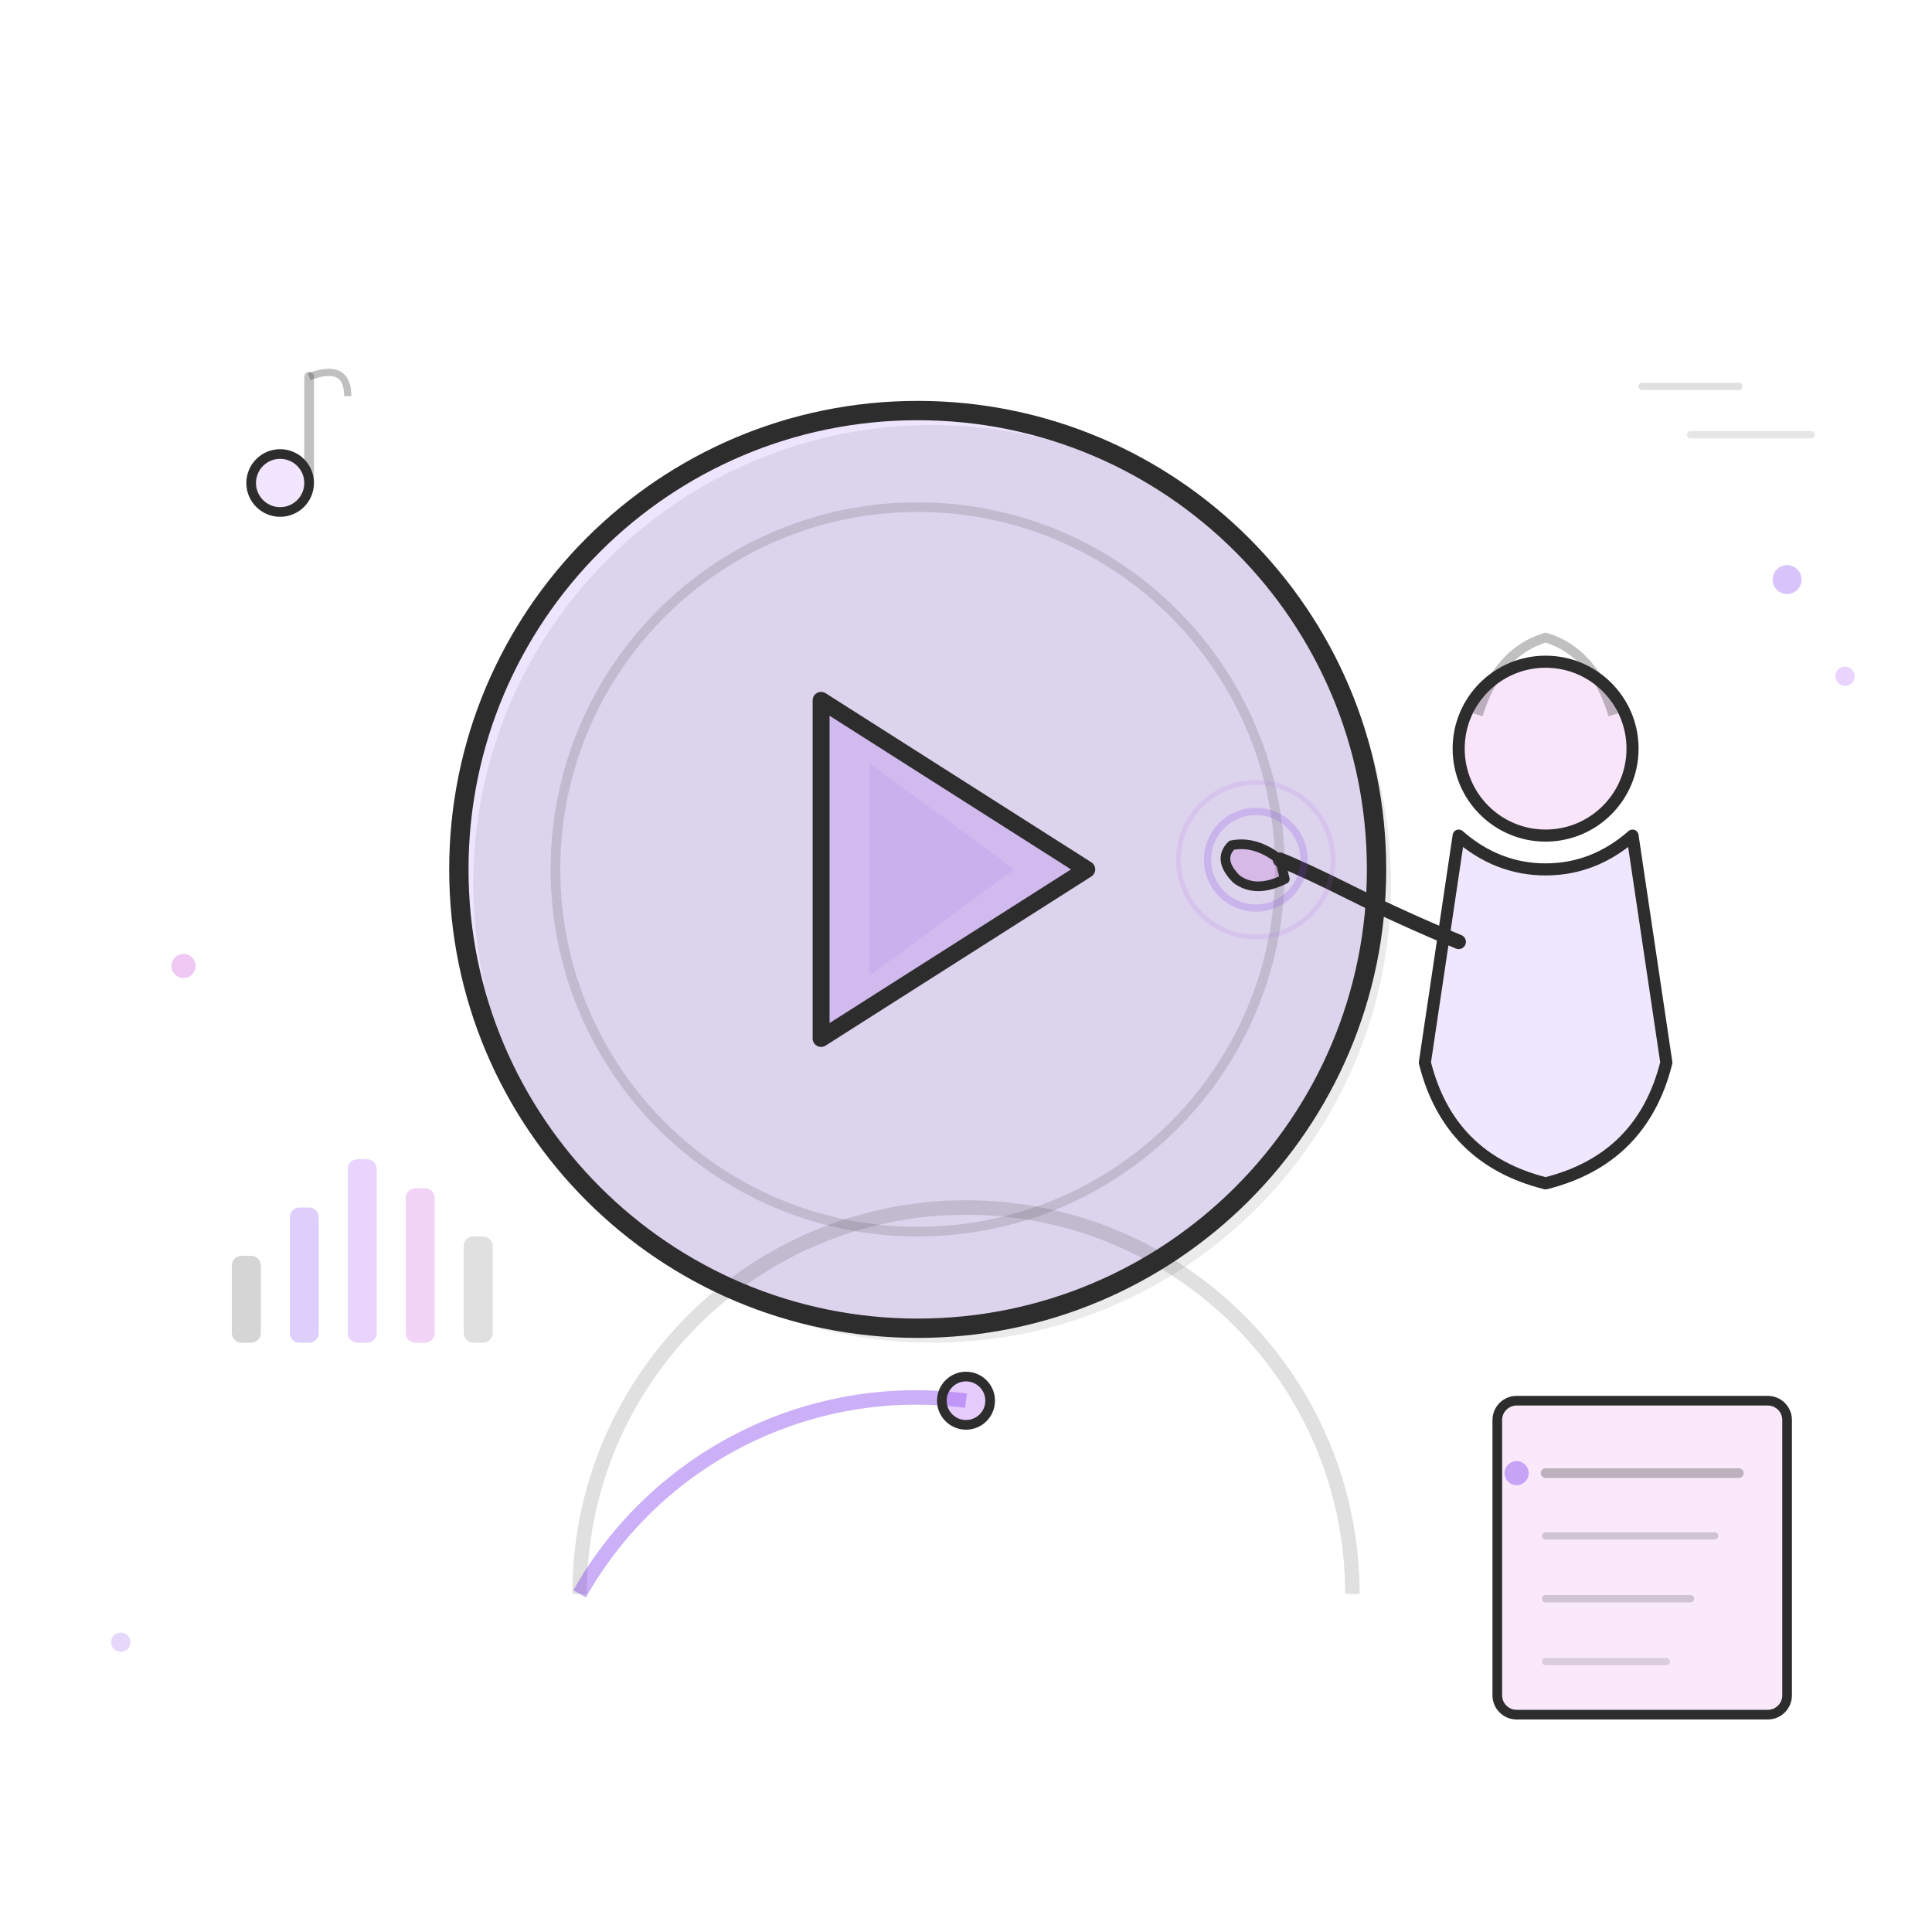
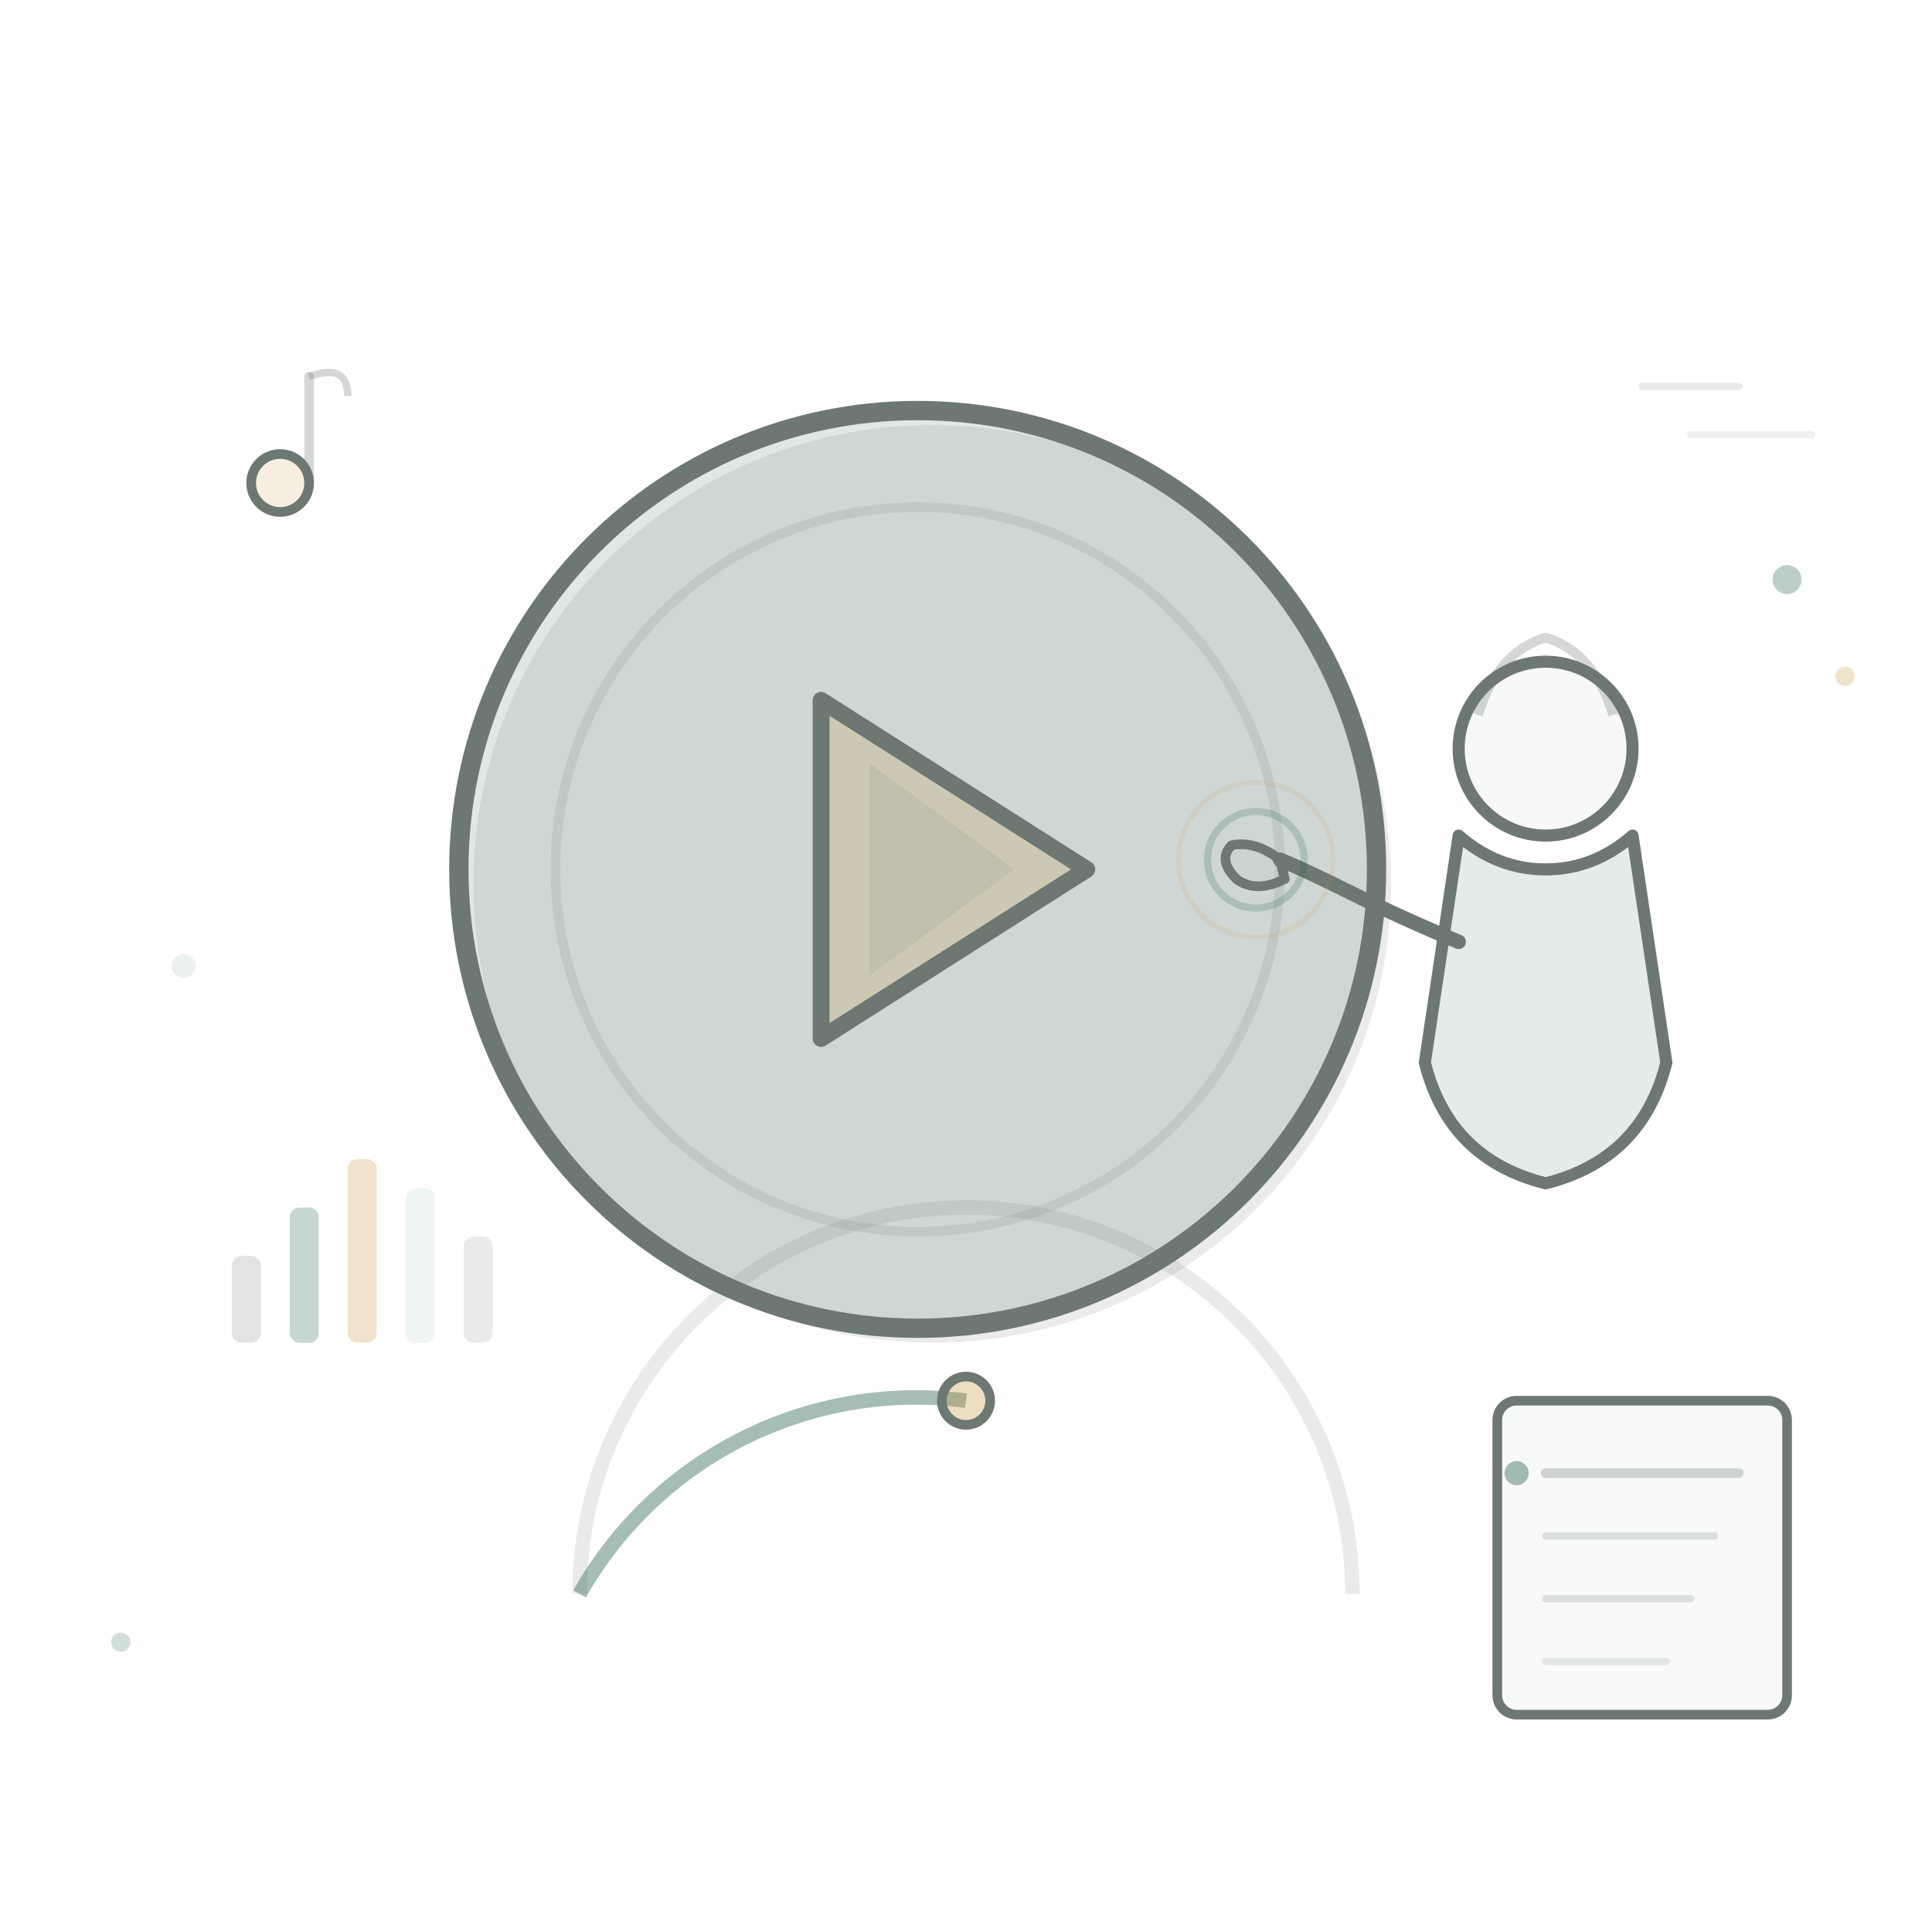
<svg xmlns="http://www.w3.org/2000/svg" viewBox="0 0 400 400" fill="none">
  <circle cx="193" cy="183" r="95" fill="#000" opacity="0.08" />
-   <circle cx="190" cy="180" r="95" stroke="#2E2D2D" stroke-width="4" fill="#7C3AED" fill-opacity="0.14" />
-   <circle cx="190" cy="180" r="75" stroke="#2E2D2D" stroke-width="2" fill="none" opacity="0.15" />
-   <path d="M170 145 L170 215 L225 180 Z" stroke="#2E2D2D" stroke-width="3.5" fill="#A855F7" fill-opacity="0.2" stroke-linejoin="round" />
-   <path d="M180 158 L180 202 L210 180 Z" fill="#7C3AED" opacity="0.08" />
-   <circle cx="320" cy="155" r="18" stroke="#2E2D2D" stroke-width="2.5" fill="#C026D3" fill-opacity="0.12" />
-   <path d="M306 148 Q310 135 320 132 Q330 135 334 148" stroke="#2E2D2D" stroke-width="2" fill="none" opacity="0.3" />
-   <path d="M302 173 Q310 180 320 180 Q330 180 338 173 L345 220 Q340 240 320 245 Q300 240 295 220 Z" stroke="#2E2D2D" stroke-width="2.5" fill="#7C3AED" fill-opacity="0.12" stroke-linejoin="round" />
-   <path d="M302 195 Q290 190 280 185 Q270 180 265 178" stroke="#2E2D2D" stroke-width="3" fill="none" stroke-linecap="round" />
-   <path d="M265 178 Q260 174 255 175 Q252 178 256 182 Q260 185 266 182 Z" stroke="#2E2D2D" stroke-width="2" fill="#C026D3" fill-opacity="0.15" stroke-linejoin="round" />
-   <circle cx="260" cy="178" r="10" stroke="#7C3AED" stroke-width="1.5" fill="none" opacity="0.2" />
-   <circle cx="260" cy="178" r="16" stroke="#A855F7" stroke-width="1" fill="none" opacity="0.12" />
-   <rect x="48" y="260" width="6" height="18" rx="2" fill="#2E2D2D" opacity="0.2" />
-   <rect x="60" y="250" width="6" height="28" rx="2" fill="#7C3AED" opacity="0.25" />
-   <rect x="72" y="240" width="6" height="38" rx="2" fill="#A855F7" opacity="0.25" />
-   <rect x="84" y="246" width="6" height="32" rx="2" fill="#C026D3" opacity="0.2" />
-   <rect x="96" y="256" width="6" height="22" rx="2" fill="#2E2D2D" opacity="0.15" />
-   <path d="M120 330 A80 80 0 0 1 280 330" stroke="#2E2D2D" stroke-width="3" fill="none" opacity="0.15" />
-   <path d="M120 330 A80 80 0 0 1 200 290" stroke="#7C3AED" stroke-width="3" fill="none" opacity="0.4" />
-   <circle cx="200" cy="290" r="5" stroke="#2E2D2D" stroke-width="2" fill="#A855F7" fill-opacity="0.3" />
-   <rect x="310" y="290" width="60" height="65" rx="4" stroke="#2E2D2D" stroke-width="2" fill="#C026D3" fill-opacity="0.1" />
-   <line x1="320" y1="305" x2="360" y2="305" stroke="#2E2D2D" stroke-width="2" stroke-linecap="round" opacity="0.3" />
-   <line x1="320" y1="318" x2="355" y2="318" stroke="#2E2D2D" stroke-width="1.5" stroke-linecap="round" opacity="0.2" />
-   <line x1="320" y1="331" x2="350" y2="331" stroke="#2E2D2D" stroke-width="1.5" stroke-linecap="round" opacity="0.2" />
-   <line x1="320" y1="344" x2="345" y2="344" stroke="#2E2D2D" stroke-width="1.5" stroke-linecap="round" opacity="0.15" />
-   <circle cx="314" cy="305" r="2.5" fill="#7C3AED" opacity="0.4" />
-   <circle cx="58" cy="100" r="6" stroke="#2E2D2D" stroke-width="2" fill="#A855F7" fill-opacity="0.15" />
-   <line x1="64" y1="100" x2="64" y2="78" stroke="#2E2D2D" stroke-width="2" stroke-linecap="round" opacity="0.3" />
-   <path d="M64 78 Q72 75 72 82" stroke="#2E2D2D" stroke-width="1.5" fill="none" opacity="0.3" />
-   <circle cx="370" cy="120" r="3" fill="#7C3AED" opacity="0.3" />
-   <circle cx="382" cy="140" r="2" fill="#A855F7" opacity="0.25" />
-   <circle cx="38" cy="200" r="2.5" fill="#C026D3" opacity="0.25" />
-   <circle cx="25" cy="340" r="2" fill="#7C3AED" opacity="0.2" />
-   <line x1="340" y1="80" x2="360" y2="80" stroke="#2E2D2D" stroke-width="1.5" stroke-linecap="round" opacity="0.15" />
-   <line x1="350" y1="90" x2="375" y2="90" stroke="#2E2D2D" stroke-width="1.5" stroke-linecap="round" opacity="0.12" />
+   <circle cx="190" cy="180" r="95" stroke="#6E7872" stroke-width="4" fill="#1D5C43" fill-opacity="0.14" />
+   <circle cx="190" cy="180" r="75" stroke="#6E7872" stroke-width="2" fill="none" opacity="0.15" />
+   <path d="M170 145 L170 215 L225 180 Z" stroke="#6E7872" stroke-width="3.5" fill="#C39033" fill-opacity="0.2" stroke-linejoin="round" />
+   <path d="M180 158 L180 202 L210 180 Z" fill="#1D5C43" opacity="0.08" />
+   <circle cx="320" cy="155" r="18" stroke="#6E7872" stroke-width="2.5" fill="#AFCDBB" fill-opacity="0.12" />
+   <path d="M306 148 Q310 135 320 132 Q330 135 334 148" stroke="#6E7872" stroke-width="2" fill="none" opacity="0.3" />
+   <path d="M302 173 Q310 180 320 180 Q330 180 338 173 L345 220 Q340 240 320 245 Q300 240 295 220 Z" stroke="#6E7872" stroke-width="2.5" fill="#1D5C43" fill-opacity="0.12" stroke-linejoin="round" />
+   <path d="M302 195 Q290 190 280 185 Q270 180 265 178" stroke="#6E7872" stroke-width="3" fill="none" stroke-linecap="round" />
+   <path d="M265 178 Q260 174 255 175 Q252 178 256 182 Q260 185 266 182 Z" stroke="#6E7872" stroke-width="2" fill="#AFCDBB" fill-opacity="0.15" stroke-linejoin="round" />
+   <circle cx="260" cy="178" r="10" stroke="#1D5C43" stroke-width="1.5" fill="none" opacity="0.2" />
+   <circle cx="260" cy="178" r="16" stroke="#C39033" stroke-width="1" fill="none" opacity="0.12" />
+   <rect x="48" y="260" width="6" height="18" rx="2" fill="#6E7872" opacity="0.2" />
+   <rect x="60" y="250" width="6" height="28" rx="2" fill="#1D5C43" opacity="0.25" />
+   <rect x="72" y="240" width="6" height="38" rx="2" fill="#C39033" opacity="0.25" />
+   <rect x="84" y="246" width="6" height="32" rx="2" fill="#AFCDBB" opacity="0.2" />
+   <rect x="96" y="256" width="6" height="22" rx="2" fill="#6E7872" opacity="0.15" />
+   <path d="M120 330 A80 80 0 0 1 280 330" stroke="#6E7872" stroke-width="3" fill="none" opacity="0.15" />
+   <path d="M120 330 A80 80 0 0 1 200 290" stroke="#1D5C43" stroke-width="3" fill="none" opacity="0.4" />
+   <circle cx="200" cy="290" r="5" stroke="#6E7872" stroke-width="2" fill="#C39033" fill-opacity="0.3" />
+   <rect x="310" y="290" width="60" height="65" rx="4" stroke="#6E7872" stroke-width="2" fill="#AFCDBB" fill-opacity="0.1" />
+   <line x1="320" y1="305" x2="360" y2="305" stroke="#6E7872" stroke-width="2" stroke-linecap="round" opacity="0.3" />
+   <line x1="320" y1="318" x2="355" y2="318" stroke="#6E7872" stroke-width="1.5" stroke-linecap="round" opacity="0.2" />
+   <line x1="320" y1="331" x2="350" y2="331" stroke="#6E7872" stroke-width="1.5" stroke-linecap="round" opacity="0.2" />
+   <line x1="320" y1="344" x2="345" y2="344" stroke="#6E7872" stroke-width="1.5" stroke-linecap="round" opacity="0.15" />
+   <circle cx="314" cy="305" r="2.5" fill="#1D5C43" opacity="0.4" />
+   <circle cx="58" cy="100" r="6" stroke="#6E7872" stroke-width="2" fill="#C39033" fill-opacity="0.15" />
+   <line x1="64" y1="100" x2="64" y2="78" stroke="#6E7872" stroke-width="2" stroke-linecap="round" opacity="0.3" />
+   <path d="M64 78 Q72 75 72 82" stroke="#6E7872" stroke-width="1.5" fill="none" opacity="0.3" />
+   <circle cx="370" cy="120" r="3" fill="#1D5C43" opacity="0.3" />
+   <circle cx="382" cy="140" r="2" fill="#C39033" opacity="0.25" />
+   <circle cx="38" cy="200" r="2.5" fill="#AFCDBB" opacity="0.25" />
+   <circle cx="25" cy="340" r="2" fill="#1D5C43" opacity="0.2" />
+   <line x1="340" y1="80" x2="360" y2="80" stroke="#6E7872" stroke-width="1.5" stroke-linecap="round" opacity="0.15" />
+   <line x1="350" y1="90" x2="375" y2="90" stroke="#6E7872" stroke-width="1.5" stroke-linecap="round" opacity="0.12" />
</svg>
